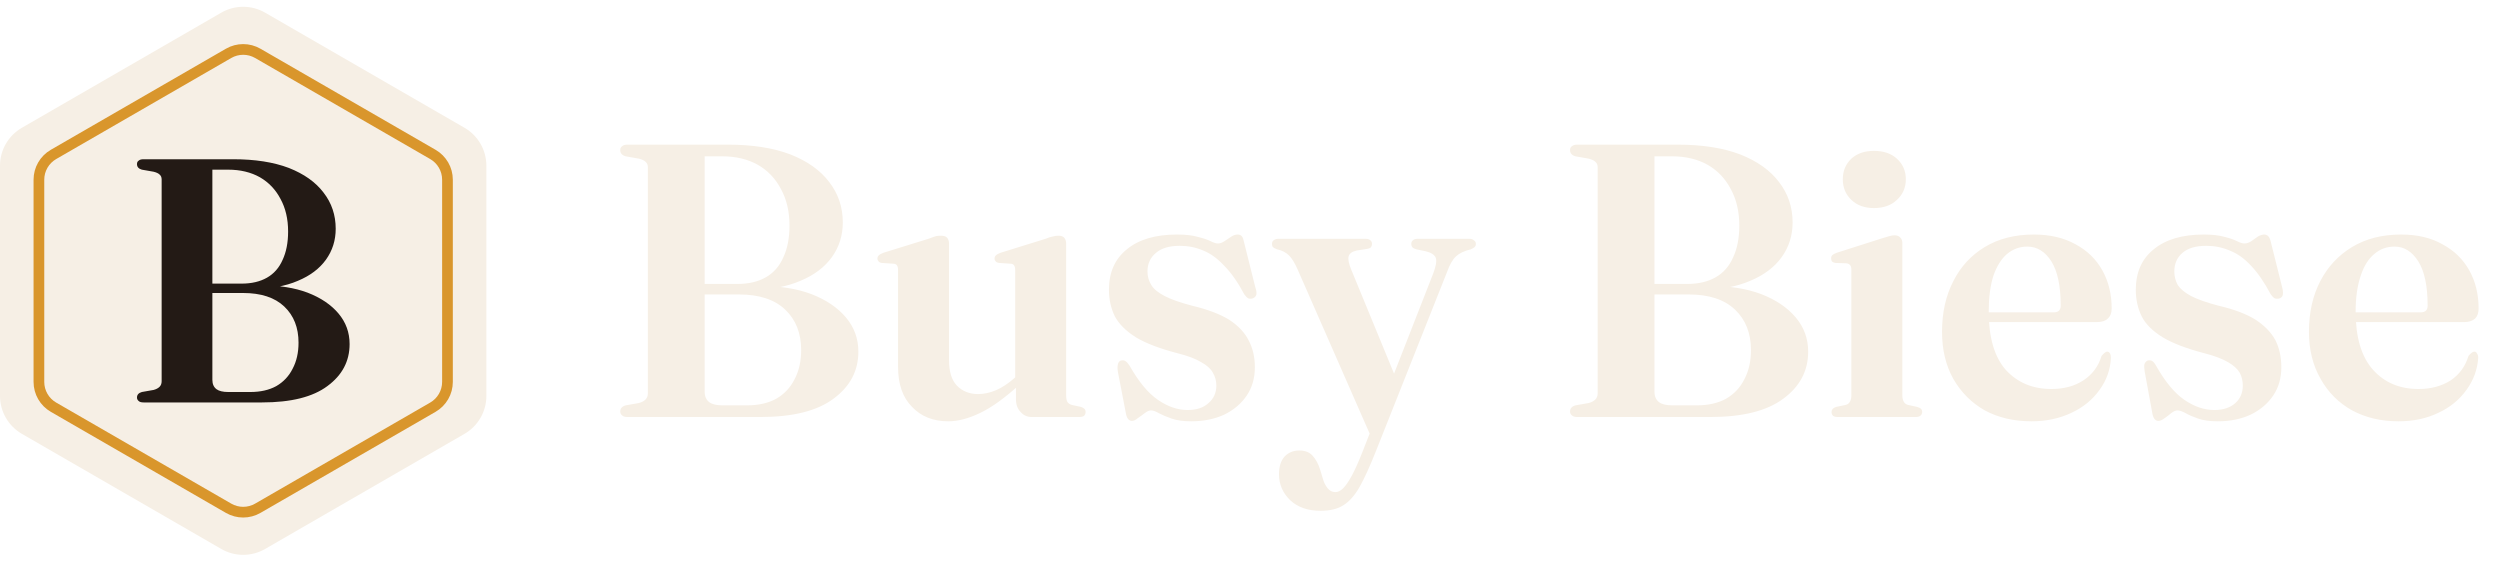
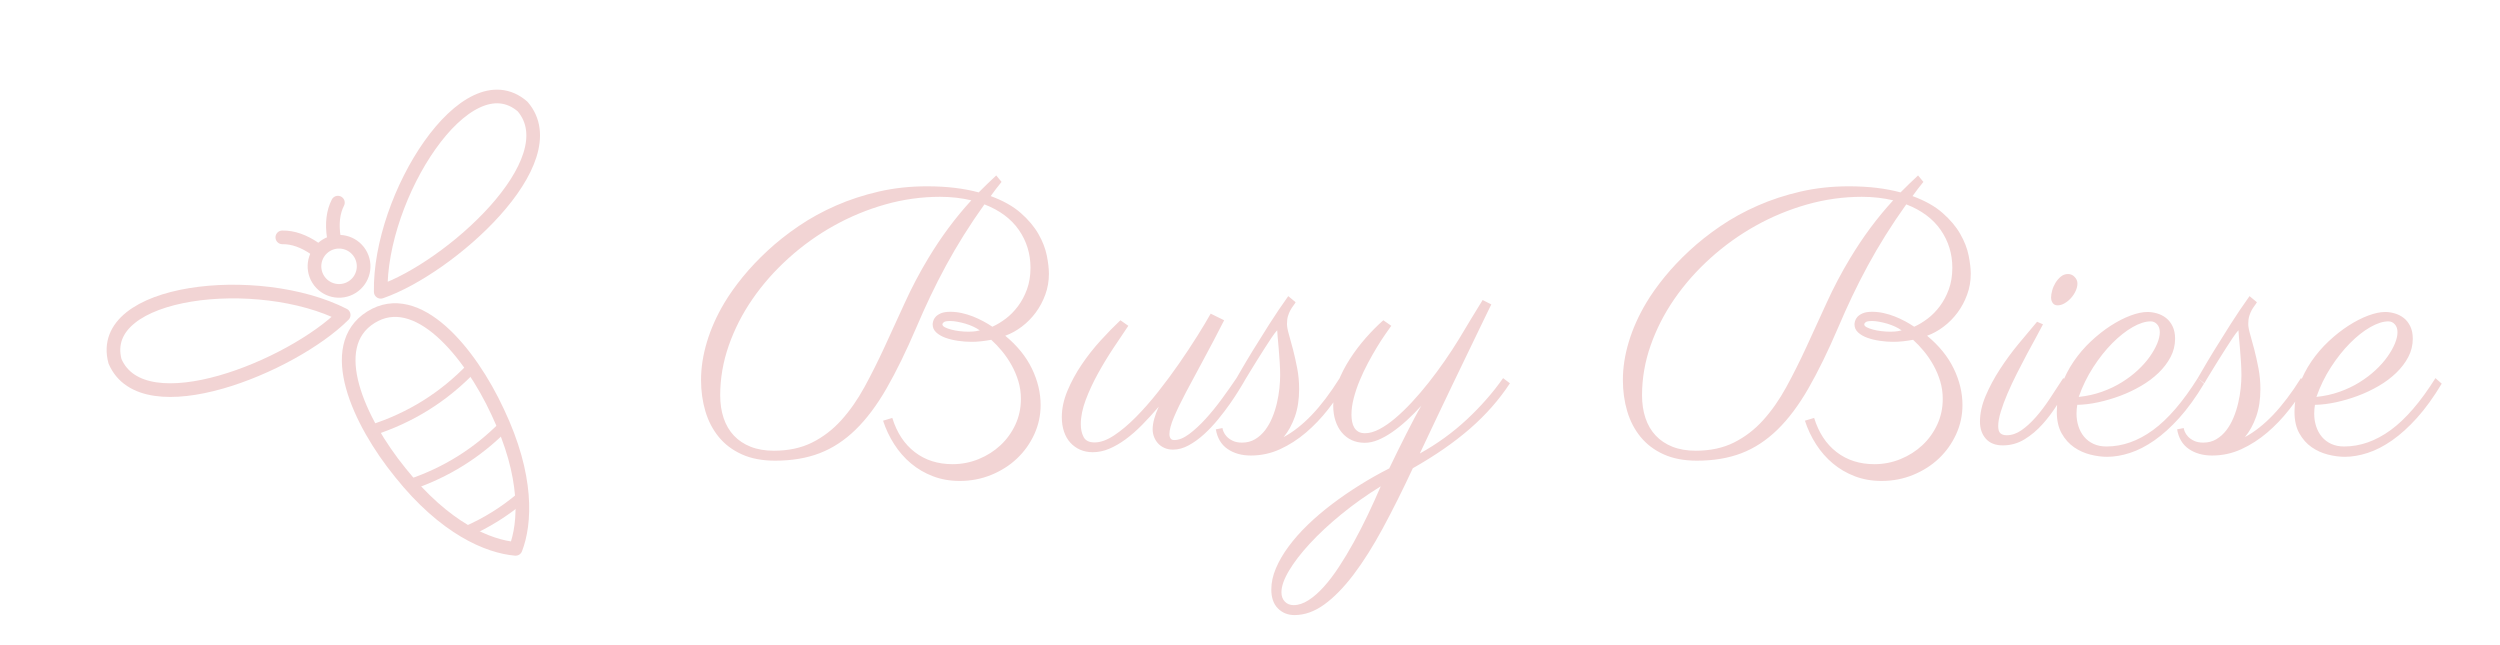
- <svg xmlns="http://www.w3.org/2000/svg" viewBox="0 0 514 116" role="img" aria-label="Busy Biese">
-   <path d="M54.5 2.6L95.5 26.27A9 9 0 0 1 100 34.06L100 81.41A9 9 0 0 1 95.5 89.2L54.5 112.87A9 9 0 0 1 45.5 112.87L4.5 89.2A9 9 0 0 1 0 81.41L0 34.06A9 9 0 0 1 4.5 26.27L45.5 2.6A9 9 0 0 1 54.5 2.6Z" fill="#F6EFE5" />
-   <path d="M53 10.97L89 31.75A6 6 0 0 1 92 36.95L92 78.52A6 6 0 0 1 89 83.72L53 104.5A6 6 0 0 1 47 104.5L11 83.72A6 6 0 0 1 8 78.52L8 36.95A6 6 0 0 1 11 31.75L47 10.97A6 6 0 0 1 53 10.97Z" fill="none" stroke="#D9962C" stroke-width="2.2" />
-   <path transform="translate(25.02 82.74) scale(0.7143)" d="M65.6 -16.8Q65.6 -9.4 59.2 -4.7Q52.9 0 40.4 0H6.3Q5.3 0 4.9 -0.4Q4.4 -0.8 4.4 -1.4Q4.4 -2.6 5.8 -3L9.2 -3.6Q10.3 -3.9 10.9 -4.5Q11.5 -5.1 11.5 -6.1V-64.2Q11.5 -65.1 10.9 -65.6Q10.4 -66.1 9.2 -66.4L5.8 -67Q4.4 -67.4 4.4 -68.6Q4.4 -69.3 4.9 -69.6Q5.3 -70 6.3 -70H32.1Q41.5 -70 48.1 -67.5Q54.7 -64.9 58.1 -60.4Q61.6 -55.9 61.6 -50Q61.6 -45 58.8 -41.1Q56 -37.2 50.7 -35Q45.4 -32.7 37.8 -32.7L40.3 -33.7Q47.9 -33.7 53.5 -31.6Q59.2 -29.4 62.4 -25.6Q65.6 -21.8 65.6 -16.8ZM34.9 -31.5H23.2V-34.2H34.5Q38.8 -34.2 41.8 -35.9Q44.8 -37.6 46.3 -41Q47.9 -44.4 47.9 -49.2Q47.9 -54.6 45.7 -58.6Q43.6 -62.6 39.8 -64.8Q35.9 -67 30.6 -67H26.1V-6.5Q26.1 -4.7 27.3 -3.8Q28.4 -3 30.7 -3H37Q41.4 -3 44.5 -4.7Q47.6 -6.5 49.2 -9.7Q50.9 -12.9 50.9 -17.2Q50.9 -23.7 46.8 -27.6Q42.7 -31.5 34.9 -31.5Z" fill="#231A15" />
-   <path transform="translate(124 85.74) scale(0.8)" d="M65.6 -16.8Q65.6 -9.4 59.2 -4.7Q52.9 0 40.4 0H6.3Q5.3 0 4.9 -0.4Q4.4 -0.8 4.4 -1.4Q4.4 -2.6 5.8 -3L9.2 -3.6Q10.3 -3.9 10.9 -4.5Q11.5 -5.1 11.5 -6.1V-64.2Q11.5 -65.1 10.9 -65.6Q10.4 -66.1 9.2 -66.4L5.8 -67Q4.4 -67.4 4.4 -68.6Q4.4 -69.3 4.9 -69.6Q5.3 -70 6.3 -70H32.1Q41.5 -70 48.1 -67.5Q54.7 -64.9 58.1 -60.4Q61.6 -55.9 61.6 -50Q61.6 -45 58.8 -41.1Q56 -37.2 50.7 -35Q45.4 -32.7 37.8 -32.7L40.3 -33.7Q47.9 -33.7 53.5 -31.6Q59.2 -29.4 62.4 -25.6Q65.6 -21.8 65.6 -16.8ZM34.9 -31.5H23.2V-34.2H34.5Q38.8 -34.2 41.8 -35.9Q44.8 -37.6 46.3 -41Q47.9 -44.4 47.9 -49.2Q47.9 -54.6 45.7 -58.6Q43.6 -62.6 39.8 -64.8Q35.9 -67 30.6 -67H26.1V-6.5Q26.1 -4.7 27.3 -3.8Q28.4 -3 30.7 -3H37Q41.4 -3 44.5 -4.7Q47.6 -6.5 49.2 -9.7Q50.9 -12.9 50.9 -17.2Q50.9 -23.7 46.8 -27.6Q42.7 -31.5 34.9 -31.5Z M106.1 -4.6V-8.9L105.9 -9.1V-37.8Q105.9 -38.6 105.6 -39Q105.3 -39.4 104.7 -39.4L101.8 -39.6Q101.1 -39.7 100.9 -40Q100.6 -40.3 100.6 -40.7Q100.6 -41.2 100.9 -41.5Q101.3 -41.9 102.1 -42.2L113.7 -45.8Q114.9 -46.3 115.6 -46.4Q116.3 -46.6 117 -46.6Q118 -46.6 118.5 -46.1Q119 -45.5 119 -44.6V-5.6Q119 -4.5 119.3 -3.9Q119.7 -3.3 120.5 -3.1L122.8 -2.6Q123.4 -2.4 123.7 -2.1Q124 -1.8 124 -1.3Q124 -0.7 123.6 -0.3Q123.2 0 122.3 0H110.2Q108.4 0 107.3 -1.3Q106.1 -2.5 106.1 -4.6ZM75.8 -12.9V-37.8Q75.8 -38.6 75.5 -39Q75.2 -39.4 74.6 -39.4L71.6 -39.6Q71 -39.7 70.8 -40Q70.5 -40.3 70.5 -40.7Q70.5 -41.2 70.8 -41.5Q71.2 -41.9 72 -42.2L83.6 -45.8Q84.9 -46.3 85.6 -46.5Q86.3 -46.6 86.8 -46.6Q87.9 -46.6 88.4 -46.1Q88.9 -45.5 88.9 -44.6V-14.6Q88.9 -10.2 90.9 -8.1Q93 -5.9 96.4 -5.9Q98.6 -5.9 101 -6.9Q103.3 -7.9 105.7 -10L107.6 -11.7L109.1 -10.2L107.2 -8.5Q101.4 -3.2 97 -1.1Q92.5 1.1 88.7 1.1Q82.9 1.1 79.4 -2.6Q75.8 -6.2 75.8 -12.9Z M150.2 -1.8Q153.7 -1.8 155.6 -3.6Q157.6 -5.3 157.6 -8.1Q157.6 -9.9 156.7 -11.4Q155.9 -12.9 153.7 -14.1Q151.6 -15.4 147.6 -16.4Q140.7 -18.2 136.9 -20.5Q133.1 -22.9 131.5 -25.9Q130 -29 130 -32.7Q130 -39.4 134.6 -43.1Q139.2 -46.9 147.5 -46.9Q150.8 -46.9 152.8 -46.3Q154.9 -45.8 156.1 -45.2Q157.3 -44.6 158 -44.6Q158.8 -44.6 159.7 -45.2Q160.6 -45.8 161.5 -46.4Q162.3 -46.9 163.1 -46.9Q163.6 -46.9 164 -46.6Q164.4 -46.3 164.6 -45.4L167.6 -33.4Q168 -32.3 167.9 -31.5Q167.7 -30.8 167 -30.5Q166.3 -30.3 165.8 -30.5Q165.3 -30.8 164.8 -31.5Q162.3 -36.2 159.6 -38.9Q157 -41.7 154.2 -42.8Q151.4 -44 148.2 -44Q144.2 -44 142.1 -42.2Q139.9 -40.4 139.9 -37.4Q139.9 -35.5 140.9 -33.9Q141.8 -32.4 144.3 -31.1Q146.8 -29.8 151.4 -28.6Q157.3 -27.2 160.9 -25Q164.4 -22.7 165.9 -19.7Q167.5 -16.7 167.5 -12.8Q167.5 -8.6 165.4 -5.5Q163.3 -2.4 159.6 -0.6Q155.9 1.1 151.1 1.1Q148.1 1.1 146.1 0.4Q144.1 -0.3 142.8 -1Q141.6 -1.7 140.8 -1.7Q140.1 -1.7 139.2 -1Q138.3 -0.3 137.4 0.3Q136.6 1 135.9 1Q135.4 1 135 0.6Q134.6 0.2 134.4 -0.7L132.3 -11.6Q132.1 -12.9 132.3 -13.5Q132.4 -14.2 133 -14.5Q133.7 -14.7 134.2 -14.4Q134.7 -14.1 135.3 -13.2Q138.8 -7 142.6 -4.4Q146.4 -1.8 150.2 -1.8Z M204.2 -8.9 197.5 5.4 178.5 -37.9Q177.4 -40.4 176.3 -41.5Q175.1 -42.7 173.2 -43.1Q172.4 -43.4 172.1 -43.7Q171.9 -44 171.9 -44.5Q171.9 -45.1 172.3 -45.4Q172.8 -45.8 173.5 -45.8H196Q196.8 -45.8 197.2 -45.4Q197.6 -45.1 197.6 -44.5Q197.6 -44 197.3 -43.6Q197 -43.3 196.3 -43.2L193.7 -42.8Q191.9 -42.4 191.6 -41.3Q191.3 -40.2 192.3 -37.8ZM195.1 9.1 198.9 -0.6 200.2 -3.3 213.3 -36.8Q214.4 -39.6 214 -40.9Q213.5 -42.1 211.4 -42.6L209 -43.1Q208.3 -43.3 208 -43.6Q207.7 -44 207.7 -44.5Q207.7 -45.1 208.1 -45.4Q208.5 -45.8 209.3 -45.8H222.6Q223.4 -45.8 223.8 -45.4Q224.3 -45.1 224.3 -44.5Q224.3 -44 224 -43.7Q223.7 -43.4 223 -43.1Q220.5 -42.5 219.2 -41.3Q217.9 -40.1 216.9 -37.3L198.6 8.8Q196.3 14.6 194.4 18Q192.5 21.3 190.2 22.7Q188 24.1 184.4 24.1Q179.5 24.1 176.6 21.4Q173.7 18.6 173.7 14.7Q173.7 11.8 175.1 10.2Q176.6 8.6 178.9 8.6Q181.1 8.6 182.3 9.9Q183.6 11.3 184.3 13.6L184.9 15.6Q185.3 17.2 186.2 18.3Q187 19.3 188.2 19.3Q189.2 19.3 190.2 18.3Q191.2 17.3 192.4 15.1Q193.6 12.9 195.1 9.1Z  M309.7 -16.8Q309.7 -9.4 303.3 -4.7Q297 0 284.5 0H250.4Q249.4 0 249 -0.4Q248.5 -0.8 248.5 -1.4Q248.5 -2.6 249.9 -3L253.3 -3.6Q254.4 -3.9 255 -4.5Q255.6 -5.1 255.6 -6.1V-64.2Q255.6 -65.1 255 -65.6Q254.5 -66.1 253.3 -66.4L249.9 -67Q248.5 -67.4 248.5 -68.6Q248.5 -69.3 249 -69.6Q249.4 -70 250.4 -70H276.2Q285.6 -70 292.2 -67.5Q298.8 -64.9 302.2 -60.4Q305.7 -55.9 305.7 -50Q305.7 -45 302.9 -41.1Q300.1 -37.2 294.8 -35Q289.5 -32.7 281.9 -32.7L284.4 -33.7Q292 -33.7 297.6 -31.6Q303.3 -29.4 306.5 -25.6Q309.7 -21.8 309.7 -16.8ZM279 -31.5H267.3V-34.2H278.6Q282.9 -34.2 285.9 -35.9Q288.9 -37.6 290.4 -41Q292 -44.4 292 -49.2Q292 -54.6 289.8 -58.6Q287.7 -62.6 283.9 -64.8Q280 -67 274.7 -67H270.2V-6.5Q270.2 -4.7 271.4 -3.8Q272.5 -3 274.8 -3H281.1Q285.5 -3 288.6 -4.7Q291.7 -6.5 293.3 -9.7Q295 -12.9 295 -17.2Q295 -23.7 290.9 -27.6Q286.8 -31.5 279 -31.5Z M333.9 -44.7V-5.6Q333.9 -4.5 334.3 -3.9Q334.6 -3.3 335.4 -3.1L337.7 -2.6Q338.4 -2.4 338.7 -2.1Q339 -1.8 339 -1.3Q339 -0.7 338.5 -0.3Q338.1 0 337.3 0H317.4Q316.5 0 316.1 -0.3Q315.7 -0.7 315.7 -1.3Q315.7 -1.7 316 -2.1Q316.3 -2.4 316.9 -2.6L319.3 -3.1Q320.1 -3.3 320.4 -3.9Q320.8 -4.5 320.8 -5.6V-37.8Q320.8 -38.7 320.5 -39Q320.2 -39.4 319.6 -39.5L316.7 -39.6Q316.1 -39.7 315.8 -40Q315.6 -40.3 315.6 -40.8Q315.6 -41.3 315.9 -41.6Q316.2 -41.9 317 -42.2L328.6 -45.9Q329.9 -46.3 330.6 -46.5Q331.3 -46.7 331.9 -46.7Q332.9 -46.7 333.4 -46.1Q333.9 -45.6 333.9 -44.7ZM326.6 -53.7Q323 -53.7 320.8 -55.8Q318.6 -57.9 318.6 -61.1Q318.6 -64.3 320.8 -66.4Q323 -68.4 326.6 -68.4Q330.3 -68.4 332.5 -66.4Q334.8 -64.3 334.8 -61.1Q334.8 -57.9 332.5 -55.8Q330.3 -53.7 326.6 -53.7Z M387.7 -27.9Q387.7 -26.2 386.7 -25.3Q385.8 -24.4 383.9 -24.4H352.8V-26.9H372.8Q374.6 -26.9 374.6 -28.6Q374.6 -36.2 372.2 -40Q369.8 -43.8 366 -43.8Q363.1 -43.8 360.8 -41.9Q358.6 -40 357.3 -36.3Q356.1 -32.5 356.1 -27.1Q356.1 -17.1 360.5 -12.1Q365 -7.2 372.2 -7.2Q377 -7.2 380.4 -9.4Q383.9 -11.7 385.1 -15.7Q385.6 -16.3 385.9 -16.5Q386.2 -16.8 386.6 -16.8Q387 -16.8 387.3 -16.3Q387.5 -15.9 387.5 -15.2Q387.3 -10.7 384.6 -7Q381.9 -3.2 377.4 -1.1Q372.8 1.1 367.1 1.1Q360.3 1.1 355.1 -1.7Q350 -4.6 347 -9.8Q344.1 -15 344.1 -21.9Q344.1 -29.3 347 -34.9Q349.8 -40.5 355.1 -43.7Q360.4 -46.9 367.7 -46.9Q373.9 -46.9 378.4 -44.4Q382.9 -42 385.3 -37.7Q387.7 -33.4 387.7 -27.9Z M414.1 -1.8Q417.5 -1.8 419.5 -3.6Q421.4 -5.3 421.4 -8.1Q421.4 -9.9 420.6 -11.4Q419.7 -12.9 417.6 -14.1Q415.4 -15.4 411.5 -16.4Q404.6 -18.2 400.8 -20.5Q396.9 -22.9 395.4 -25.9Q393.9 -29 393.9 -32.7Q393.9 -39.4 398.5 -43.1Q403.1 -46.9 411.4 -46.9Q414.6 -46.9 416.7 -46.3Q418.7 -45.8 419.9 -45.2Q421.1 -44.6 421.8 -44.6Q422.7 -44.6 423.6 -45.2Q424.4 -45.8 425.3 -46.4Q426.2 -46.9 426.9 -46.9Q427.4 -46.9 427.8 -46.6Q428.2 -46.3 428.5 -45.4L431.5 -33.4Q431.8 -32.3 431.7 -31.5Q431.6 -30.8 430.9 -30.5Q430.2 -30.3 429.6 -30.5Q429.1 -30.8 428.6 -31.5Q426.1 -36.2 423.5 -38.9Q420.9 -41.7 418 -42.8Q415.2 -44 412 -44Q408 -44 405.9 -42.2Q403.8 -40.4 403.8 -37.4Q403.8 -35.5 404.7 -33.9Q405.7 -32.4 408.1 -31.1Q410.6 -29.8 415.2 -28.6Q421.2 -27.2 424.7 -25Q428.2 -22.7 429.8 -19.7Q431.3 -16.7 431.3 -12.8Q431.3 -8.6 429.2 -5.5Q427.1 -2.4 423.4 -0.6Q419.7 1.1 415 1.1Q411.9 1.1 409.9 0.4Q407.9 -0.3 406.7 -1Q405.4 -1.7 404.6 -1.7Q403.9 -1.7 403 -1Q402.2 -0.3 401.3 0.3Q400.4 1 399.7 1Q399.2 1 398.8 0.6Q398.4 0.2 398.2 -0.7L396.2 -11.6Q396 -12.9 396.1 -13.5Q396.3 -14.2 396.9 -14.5Q397.6 -14.7 398.1 -14.4Q398.6 -14.1 399.1 -13.2Q402.6 -7 406.4 -4.4Q410.2 -1.8 414.1 -1.8Z M482 -27.9Q482 -26.2 481.1 -25.3Q480.1 -24.4 478.3 -24.4H447.2V-26.9H467.1Q468.9 -26.9 468.9 -28.6Q468.9 -36.2 466.5 -40Q464.1 -43.8 460.4 -43.8Q457.4 -43.8 455.2 -41.9Q452.9 -40 451.7 -36.3Q450.4 -32.5 450.4 -27.1Q450.4 -17.1 454.9 -12.1Q459.3 -7.2 466.6 -7.2Q471.3 -7.2 474.8 -9.4Q478.2 -11.7 479.4 -15.7Q479.9 -16.3 480.2 -16.5Q480.6 -16.8 480.9 -16.8Q481.4 -16.8 481.6 -16.3Q481.9 -15.9 481.9 -15.2Q481.6 -10.7 478.9 -7Q476.2 -3.2 471.7 -1.1Q467.2 1.1 461.4 1.1Q454.7 1.1 449.5 -1.7Q444.3 -4.6 441.4 -9.8Q438.4 -15 438.4 -21.9Q438.4 -29.3 441.3 -34.9Q444.2 -40.5 449.5 -43.7Q454.8 -46.9 462.1 -46.9Q468.3 -46.9 472.7 -44.4Q477.2 -42 479.6 -37.7Q482 -33.4 482 -27.9Z" fill="#F6EFE5" />
+ <svg xmlns="http://www.w3.org/2000/svg" width="318" height="82" viewBox="0 0 318 82" role="img" aria-label="Busy Biese">
+   <g transform="translate(8 8) scale(0.3473684) translate(25.5 -6.5)">
+     <g transform="rotate(-32 100 120)" fill="none" stroke="#F2D4D4" stroke-width="5" stroke-linecap="round" stroke-linejoin="round">
+       <path d="M92 90C74 60 20 34 12 60C8 86 66 96 92 90Z" />
+       <path d="M108 90C126 60 180 34 188 60C192 86 134 96 108 90Z" />
+       <path d="M100 96C120 96 124 126 121 150C118 176 108 190 100 196C92 190 82 176 79 150C76 126 80 96 100 96Z" fill="none" />
+       <path d="M78.2 131.2Q100 136.8 121.8 131.2M79.8 155.6Q100 160.4 120.2 155.6M88 181.1Q100 182.9 112 181.1" stroke-width="4" stroke-linecap="butt" stroke="#F2D4D4" />
+       <circle cx="100" cy="74" r="9" fill="none" />
+       <path d="M96 64Q93 57 88 54" />
+       <path d="M104 64Q107 57 112 54" />
+     </g>
+   </g>
+   <path fill="#F2D4D4" d="M127.398 23.137Q127.023 23.606 126.684 24.039Q126.344 24.473 126.016 24.942Q128.383 25.809 129.836 27.086Q131.289 28.363 132.086 29.758Q132.883 31.153 133.152 32.5Q133.422 33.848 133.422 34.832Q133.422 36.215 132.965 37.469Q132.508 38.723 131.746 39.754Q130.984 40.785 129.977 41.547Q128.969 42.309 127.867 42.707Q130.141 44.582 131.254 46.879Q132.367 49.176 132.367 51.52Q132.367 53.488 131.559 55.246Q130.75 57.004 129.367 58.317Q127.984 59.629 126.098 60.403Q124.211 61.176 122.078 61.176Q120.227 61.176 118.668 60.578Q117.109 59.981 115.879 58.949Q114.648 57.918 113.746 56.512Q112.844 55.106 112.328 53.512L113.5 53.16Q114.367 55.973 116.359 57.508Q118.352 59.043 121.164 59.043Q122.898 59.043 124.48 58.399Q126.062 57.754 127.258 56.641Q128.453 55.528 129.156 54.016Q129.859 52.504 129.859 50.746Q129.859 49.551 129.531 48.473Q129.203 47.395 128.664 46.434Q128.125 45.473 127.457 44.664Q126.789 43.856 126.086 43.223Q125.453 43.34 124.82 43.41Q124.188 43.481 123.578 43.481Q122.734 43.481 121.855 43.352Q120.977 43.223 120.262 42.965Q119.547 42.707 119.09 42.285Q118.633 41.863 118.633 41.254Q118.633 41.113 118.703 40.844Q118.773 40.574 118.996 40.317Q119.219 40.059 119.664 39.86Q120.109 39.66 120.883 39.66Q121.609 39.66 122.348 39.824Q123.086 39.988 123.766 40.258Q124.445 40.528 125.078 40.867Q125.711 41.207 126.227 41.559Q127.07 41.184 127.926 40.539Q128.781 39.895 129.484 38.957Q130.188 38.02 130.633 36.801Q131.078 35.582 131.078 34.059Q131.078 31.387 129.602 29.254Q128.125 27.121 125.219 25.996Q123.812 27.965 122.594 29.91Q121.375 31.856 120.32 33.801Q119.266 35.746 118.34 37.692Q117.414 39.637 116.57 41.629Q114.625 46.176 112.773 49.399Q110.922 52.621 108.824 54.66Q106.727 56.699 104.254 57.649Q101.781 58.598 98.594 58.598Q96.133 58.598 94.352 57.789Q92.57 56.981 91.422 55.574Q90.273 54.168 89.723 52.305Q89.172 50.442 89.172 48.332Q89.172 45.988 89.922 43.492Q90.672 40.996 92.148 38.512Q93.086 36.942 94.469 35.242Q95.852 33.543 97.633 31.891Q99.414 30.238 101.605 28.75Q103.797 27.262 106.34 26.149Q108.883 25.035 111.777 24.367Q114.672 23.699 117.883 23.699Q119.852 23.699 121.48 23.899Q123.109 24.098 124.492 24.473Q125.031 23.934 125.582 23.395Q126.133 22.856 126.719 22.317ZM118.07 32.863Q119.312 30.801 120.66 28.985Q122.008 27.168 123.555 25.481Q122.664 25.27 121.668 25.153Q120.672 25.035 119.57 25.035Q116.031 25.035 112.598 26.008Q109.164 26.981 106.059 28.715Q102.953 30.449 100.305 32.84Q97.656 35.231 95.723 38.031Q93.789 40.832 92.699 43.949Q91.609 47.067 91.609 50.278Q91.609 51.871 92.043 53.172Q92.477 54.473 93.344 55.399Q94.211 56.324 95.488 56.828Q96.766 57.332 98.43 57.332Q101.219 57.332 103.305 56.289Q105.391 55.246 107.02 53.442Q108.648 51.637 109.961 49.235Q111.273 46.832 112.527 44.113Q113.781 41.395 115.094 38.512Q116.406 35.629 118.07 32.863ZM124.633 42.028Q124.281 41.77 123.801 41.547Q123.32 41.324 122.805 41.172Q122.289 41.02 121.773 40.926Q121.258 40.832 120.883 40.832Q120.227 40.832 120.051 40.985Q119.875 41.137 119.875 41.254Q119.875 41.465 120.191 41.629Q120.508 41.793 120.988 41.922Q121.469 42.051 122.055 42.121Q122.641 42.192 123.203 42.192Q123.461 42.192 123.789 42.168Q124.117 42.145 124.633 42.028Z M147.391 51.731Q146.312 52.996 145.258 54.063Q144.203 55.129 143.16 55.891Q142.117 56.653 141.086 57.086Q140.055 57.52 139.0 57.52Q138.109 57.52 137.395 57.203Q136.68 56.887 136.152 56.313Q135.625 55.738 135.344 54.906Q135.062 54.074 135.062 53.043Q135.062 51.426 135.777 49.715Q136.492 48.004 137.582 46.387Q138.672 44.77 139.996 43.317Q141.32 41.863 142.516 40.738L143.523 41.442Q142.68 42.684 141.637 44.254Q140.594 45.824 139.668 47.5Q138.742 49.176 138.109 50.852Q137.477 52.528 137.477 53.957Q137.477 54.918 137.84 55.598Q138.203 56.278 139.234 56.278Q140.359 56.278 141.707 55.387Q143.055 54.496 144.473 53.067Q145.891 51.637 147.309 49.844Q148.727 48.051 149.992 46.223Q151.258 44.395 152.301 42.731Q153.344 41.067 154.0 39.895L155.711 40.738Q154.352 43.41 153.098 45.719Q151.844 48.028 150.871 49.867Q149.898 51.707 149.324 53.067Q148.75 54.426 148.75 55.223Q148.75 55.551 148.891 55.762Q149.031 55.973 149.336 55.973Q150.203 55.996 151.246 55.223Q152.289 54.449 153.355 53.278Q154.422 52.106 155.441 50.711Q156.461 49.317 157.281 48.098L158.125 48.754Q157.984 48.988 157.539 49.715Q157.094 50.442 156.438 51.379Q155.781 52.317 154.938 53.348Q154.094 54.379 153.156 55.235Q152.219 56.09 151.211 56.641Q150.203 57.192 149.219 57.192Q148.609 57.192 148.129 56.981Q147.648 56.77 147.32 56.418Q146.992 56.067 146.805 55.598Q146.617 55.129 146.617 54.613Q146.617 54.004 146.816 53.278Q147.016 52.551 147.391 51.731Z M164.805 38.442Q164.688 38.653 164.5 38.899Q164.312 39.145 164.137 39.461Q163.961 39.778 163.832 40.199Q163.703 40.621 163.703 41.207Q163.703 41.699 163.949 42.543Q164.195 43.387 164.477 44.477Q164.758 45.567 165.004 46.844Q165.25 48.121 165.25 49.481Q165.25 51.473 164.711 52.996Q164.172 54.52 163.281 55.598Q165.109 54.613 166.867 52.774Q168.625 50.934 170.406 48.098L171.203 48.801Q170.195 50.465 168.918 52.094Q167.641 53.723 166.117 55.024Q164.594 56.324 162.836 57.133Q161.078 57.942 159.109 57.942Q157.352 57.942 156.145 57.11Q154.938 56.278 154.656 54.613L155.5 54.449Q155.5 54.59 155.629 54.906Q155.758 55.223 156.039 55.528Q156.32 55.832 156.801 56.067Q157.281 56.301 157.984 56.301Q158.922 56.301 159.648 55.867Q160.375 55.434 160.914 54.731Q161.453 54.028 161.828 53.125Q162.203 52.223 162.426 51.262Q162.648 50.301 162.742 49.387Q162.836 48.473 162.836 47.723Q162.836 46.973 162.777 46.059Q162.719 45.145 162.648 44.313Q162.578 43.481 162.52 42.86Q162.461 42.238 162.461 42.051V42.004Q162.156 42.332 161.734 42.965Q161.312 43.598 160.832 44.348Q160.352 45.098 159.871 45.871Q159.391 46.645 159.004 47.278Q158.617 47.91 158.371 48.32Q158.125 48.731 158.125 48.754L157.281 48.098Q157.305 48.074 157.867 47.09Q158.43 46.106 159.355 44.594Q160.281 43.082 161.453 41.242Q162.625 39.403 163.867 37.668L164.805 38.442Z M180.789 51.613Q179.875 52.621 178.938 53.477Q178.0 54.332 177.086 54.965Q176.172 55.598 175.293 55.961Q174.414 56.324 173.594 56.324Q172.68 56.324 171.941 55.985Q171.203 55.645 170.676 55.012Q170.148 54.379 169.867 53.512Q169.586 52.645 169.586 51.59Q169.586 50.184 170.172 48.66Q170.758 47.137 171.684 45.695Q172.609 44.254 173.746 42.965Q174.883 41.676 175.961 40.738L176.969 41.442Q176.688 41.84 176.195 42.543Q175.703 43.246 175.141 44.172Q174.578 45.098 174.004 46.176Q173.43 47.254 172.961 48.379Q172.492 49.504 172.199 50.629Q171.906 51.754 171.906 52.738Q171.906 53.207 171.988 53.641Q172.07 54.074 172.27 54.403Q172.469 54.731 172.797 54.918Q173.125 55.106 173.641 55.106Q174.461 55.106 175.434 54.602Q176.406 54.098 177.449 53.219Q178.492 52.34 179.582 51.168Q180.672 49.996 181.727 48.66Q182.781 47.324 183.766 45.906Q184.75 44.488 185.594 43.106Q186.344 41.863 187.094 40.61Q187.844 39.356 188.594 38.16L189.695 38.723Q189.672 38.77 189.262 39.602Q188.852 40.434 188.172 41.852Q187.492 43.27 186.59 45.133Q185.688 46.996 184.68 49.094Q183.672 51.192 182.629 53.395Q181.586 55.598 180.602 57.684Q183.906 55.856 186.59 53.348Q189.273 50.84 191.195 48.098L192.062 48.754Q190.023 51.871 187.0 54.508Q183.977 57.145 179.711 59.559Q177.766 63.731 175.902 67.176Q174.039 70.621 172.176 73.082Q170.312 75.543 168.449 76.891Q166.586 78.238 164.664 78.238Q163.398 78.238 162.555 77.395Q161.711 76.551 161.711 74.981Q161.711 73.668 162.297 72.285Q162.883 70.903 163.914 69.508Q164.945 68.113 166.363 66.742Q167.781 65.371 169.457 64.106Q171.133 62.84 172.973 61.692Q174.812 60.543 176.711 59.582Q177.203 58.551 177.766 57.414Q178.328 56.278 178.867 55.211Q179.406 54.145 179.91 53.195Q180.414 52.246 180.789 51.613ZM175.633 61.856Q172.938 63.52 170.629 65.406Q168.32 67.293 166.621 69.133Q164.922 70.973 163.961 72.59Q163.0 74.207 163.0 75.332Q163.0 76.082 163.434 76.528Q163.867 76.973 164.547 76.973Q165.461 76.973 166.434 76.352Q167.406 75.731 168.379 74.653Q169.352 73.574 170.312 72.11Q171.273 70.645 172.199 68.969Q173.125 67.293 173.992 65.477Q174.859 63.66 175.633 61.856Z M244.656 23.137Q244.281 23.606 243.941 24.039Q243.602 24.473 243.273 24.942Q245.641 25.809 247.094 27.086Q248.547 28.363 249.344 29.758Q250.141 31.153 250.41 32.5Q250.68 33.848 250.68 34.832Q250.68 36.215 250.223 37.469Q249.766 38.723 249.004 39.754Q248.242 40.785 247.234 41.547Q246.227 42.309 245.125 42.707Q247.398 44.582 248.512 46.879Q249.625 49.176 249.625 51.52Q249.625 53.488 248.816 55.246Q248.008 57.004 246.625 58.317Q245.242 59.629 243.355 60.403Q241.469 61.176 239.336 61.176Q237.484 61.176 235.926 60.578Q234.367 59.981 233.137 58.949Q231.906 57.918 231.004 56.512Q230.102 55.106 229.586 53.512L230.758 53.16Q231.625 55.973 233.617 57.508Q235.609 59.043 238.422 59.043Q240.156 59.043 241.738 58.399Q243.32 57.754 244.516 56.641Q245.711 55.528 246.414 54.016Q247.117 52.504 247.117 50.746Q247.117 49.551 246.789 48.473Q246.461 47.395 245.922 46.434Q245.383 45.473 244.715 44.664Q244.047 43.856 243.344 43.223Q242.711 43.34 242.078 43.41Q241.445 43.481 240.836 43.481Q239.992 43.481 239.113 43.352Q238.234 43.223 237.52 42.965Q236.805 42.707 236.348 42.285Q235.891 41.863 235.891 41.254Q235.891 41.113 235.961 40.844Q236.031 40.574 236.254 40.317Q236.477 40.059 236.922 39.86Q237.367 39.66 238.141 39.66Q238.867 39.66 239.605 39.824Q240.344 39.988 241.023 40.258Q241.703 40.528 242.336 40.867Q242.969 41.207 243.484 41.559Q244.328 41.184 245.184 40.539Q246.039 39.895 246.742 38.957Q247.445 38.02 247.891 36.801Q248.336 35.582 248.336 34.059Q248.336 31.387 246.859 29.254Q245.383 27.121 242.477 25.996Q241.07 27.965 239.852 29.91Q238.633 31.856 237.578 33.801Q236.523 35.746 235.598 37.692Q234.672 39.637 233.828 41.629Q231.883 46.176 230.031 49.399Q228.18 52.621 226.082 54.66Q223.984 56.699 221.512 57.649Q219.039 58.598 215.852 58.598Q213.391 58.598 211.609 57.789Q209.828 56.981 208.68 55.574Q207.531 54.168 206.98 52.305Q206.43 50.442 206.43 48.332Q206.43 45.988 207.18 43.492Q207.93 40.996 209.406 38.512Q210.344 36.942 211.727 35.242Q213.109 33.543 214.891 31.891Q216.672 30.238 218.863 28.75Q221.055 27.262 223.598 26.149Q226.141 25.035 229.035 24.367Q231.93 23.699 235.141 23.699Q237.109 23.699 238.738 23.899Q240.367 24.098 241.75 24.473Q242.289 23.934 242.84 23.395Q243.391 22.856 243.977 22.317ZM235.328 32.863Q236.57 30.801 237.918 28.985Q239.266 27.168 240.812 25.481Q239.922 25.27 238.926 25.153Q237.93 25.035 236.828 25.035Q233.289 25.035 229.855 26.008Q226.422 26.981 223.316 28.715Q220.211 30.449 217.562 32.84Q214.914 35.231 212.98 38.031Q211.047 40.832 209.957 43.949Q208.867 47.067 208.867 50.278Q208.867 51.871 209.301 53.172Q209.734 54.473 210.602 55.399Q211.469 56.324 212.746 56.828Q214.023 57.332 215.688 57.332Q218.477 57.332 220.562 56.289Q222.648 55.246 224.277 53.442Q225.906 51.637 227.219 49.235Q228.531 46.832 229.785 44.113Q231.039 41.395 232.352 38.512Q233.664 35.629 235.328 32.863ZM241.891 42.028Q241.539 41.77 241.059 41.547Q240.578 41.324 240.062 41.172Q239.547 41.02 239.031 40.926Q238.516 40.832 238.141 40.832Q237.484 40.832 237.309 40.985Q237.133 41.137 237.133 41.254Q237.133 41.465 237.449 41.629Q237.766 41.793 238.246 41.922Q238.727 42.051 239.312 42.121Q239.898 42.192 240.461 42.192Q240.719 42.192 241.047 42.168Q241.375 42.145 241.891 42.028Z M264.25 36.051Q264.25 36.52 264.016 37.024Q263.781 37.528 263.418 37.926Q263.055 38.324 262.609 38.582Q262.164 38.84 261.719 38.84Q261.32 38.84 261.109 38.547Q260.898 38.254 260.898 37.832Q260.898 37.457 261.039 36.942Q261.18 36.426 261.461 35.969Q261.742 35.512 262.141 35.184Q262.539 34.856 263.055 34.856Q263.547 34.856 263.898 35.231Q264.25 35.606 264.25 36.051ZM259.867 41.254Q259.562 41.863 259.012 42.86Q258.461 43.856 257.828 45.039Q257.195 46.223 256.539 47.524Q255.883 48.824 255.355 50.055Q254.828 51.285 254.5 52.363Q254.172 53.442 254.172 54.192Q254.172 54.871 254.453 55.117Q254.734 55.363 255.25 55.363Q256.211 55.363 257.125 54.731Q258.039 54.098 258.941 53.078Q259.844 52.059 260.711 50.746Q261.578 49.434 262.445 48.098L263.289 48.754Q262.609 49.973 261.754 51.356Q260.898 52.738 259.844 53.922Q258.789 55.106 257.523 55.879Q256.258 56.653 254.758 56.653Q253.352 56.653 252.602 55.809Q251.852 54.965 251.852 53.629Q251.852 52.059 252.578 50.348Q253.305 48.637 254.395 46.961Q255.484 45.285 256.762 43.738Q258.039 42.192 259.117 40.926Z M264.227 51.496Q264.18 51.778 264.156 52.059Q264.133 52.34 264.133 52.621Q264.133 53.465 264.379 54.227Q264.625 54.988 265.105 55.563Q265.586 56.137 266.301 56.465Q267.016 56.793 267.93 56.793Q271.0 56.793 273.859 54.707Q276.719 52.621 279.555 48.098L280.352 48.801Q278.805 51.379 277.211 53.149Q275.617 54.918 274.035 56.02Q272.453 57.121 270.93 57.613Q269.406 58.106 268.023 58.106Q267.016 58.106 265.891 57.824Q264.766 57.543 263.816 56.887Q262.867 56.231 262.246 55.129Q261.625 54.028 261.625 52.387Q261.625 50.629 262.223 49Q262.82 47.371 263.781 45.965Q264.742 44.559 265.984 43.399Q267.227 42.238 268.504 41.418Q269.781 40.598 271.0 40.141Q272.219 39.684 273.156 39.684Q273.766 39.684 274.398 39.871Q275.031 40.059 275.535 40.457Q276.039 40.856 276.355 41.512Q276.672 42.168 276.672 43.082Q276.672 44.324 276.098 45.414Q275.523 46.504 274.562 47.43Q273.602 48.356 272.336 49.094Q271.07 49.832 269.688 50.348Q268.305 50.863 266.898 51.168Q265.492 51.473 264.227 51.496ZM264.414 50.488Q265.984 50.324 267.367 49.832Q268.75 49.34 269.898 48.625Q271.047 47.91 271.949 47.067Q272.852 46.223 273.461 45.356Q274.07 44.488 274.398 43.692Q274.727 42.895 274.727 42.262Q274.727 41.629 274.387 41.254Q274.047 40.879 273.578 40.879Q272.547 40.879 271.258 41.617Q269.969 42.356 268.68 43.656Q267.391 44.957 266.254 46.715Q265.117 48.473 264.414 50.488Z M287.078 38.442Q286.961 38.653 286.773 38.899Q286.586 39.145 286.41 39.461Q286.234 39.778 286.105 40.199Q285.977 40.621 285.977 41.207Q285.977 41.699 286.223 42.543Q286.469 43.387 286.75 44.477Q287.031 45.567 287.277 46.844Q287.523 48.121 287.523 49.481Q287.523 51.473 286.984 52.996Q286.445 54.52 285.555 55.598Q287.383 54.613 289.141 52.774Q290.898 50.934 292.68 48.098L293.477 48.801Q292.469 50.465 291.191 52.094Q289.914 53.723 288.391 55.024Q286.867 56.324 285.109 57.133Q283.352 57.942 281.383 57.942Q279.625 57.942 278.418 57.11Q277.211 56.278 276.93 54.613L277.773 54.449Q277.773 54.59 277.902 54.906Q278.031 55.223 278.312 55.528Q278.594 55.832 279.074 56.067Q279.555 56.301 280.258 56.301Q281.195 56.301 281.922 55.867Q282.648 55.434 283.188 54.731Q283.727 54.028 284.102 53.125Q284.477 52.223 284.699 51.262Q284.922 50.301 285.016 49.387Q285.109 48.473 285.109 47.723Q285.109 46.973 285.051 46.059Q284.992 45.145 284.922 44.313Q284.852 43.481 284.793 42.86Q284.734 42.238 284.734 42.051V42.004Q284.43 42.332 284.008 42.965Q283.586 43.598 283.105 44.348Q282.625 45.098 282.145 45.871Q281.664 46.645 281.277 47.278Q280.891 47.91 280.645 48.32Q280.398 48.731 280.398 48.754L279.555 48.098Q279.578 48.074 280.141 47.09Q280.703 46.106 281.629 44.594Q282.555 43.082 283.727 41.242Q284.898 39.403 286.141 37.668L287.078 38.442Z M294.461 51.496Q294.414 51.778 294.391 52.059Q294.367 52.34 294.367 52.621Q294.367 53.465 294.613 54.227Q294.859 54.988 295.34 55.563Q295.82 56.137 296.535 56.465Q297.25 56.793 298.164 56.793Q301.234 56.793 304.094 54.707Q306.953 52.621 309.789 48.098L310.586 48.801Q309.039 51.379 307.445 53.149Q305.852 54.918 304.27 56.02Q302.688 57.121 301.164 57.613Q299.641 58.106 298.258 58.106Q297.25 58.106 296.125 57.824Q295.0 57.543 294.051 56.887Q293.102 56.231 292.48 55.129Q291.859 54.028 291.859 52.387Q291.859 50.629 292.457 49Q293.055 47.371 294.016 45.965Q294.977 44.559 296.219 43.399Q297.461 42.238 298.738 41.418Q300.016 40.598 301.234 40.141Q302.453 39.684 303.391 39.684Q304.0 39.684 304.633 39.871Q305.266 40.059 305.77 40.457Q306.273 40.856 306.59 41.512Q306.906 42.168 306.906 43.082Q306.906 44.324 306.332 45.414Q305.758 46.504 304.797 47.43Q303.836 48.356 302.57 49.094Q301.305 49.832 299.922 50.348Q298.539 50.863 297.133 51.168Q295.727 51.473 294.461 51.496ZM294.648 50.488Q296.219 50.324 297.602 49.832Q298.984 49.34 300.133 48.625Q301.281 47.91 302.184 47.067Q303.086 46.223 303.695 45.356Q304.305 44.488 304.633 43.692Q304.961 42.895 304.961 42.262Q304.961 41.629 304.621 41.254Q304.281 40.879 303.812 40.879Q302.781 40.879 301.492 41.617Q300.203 42.356 298.914 43.656Q297.625 44.957 296.488 46.715Q295.352 48.473 294.648 50.488Z" />
</svg>
